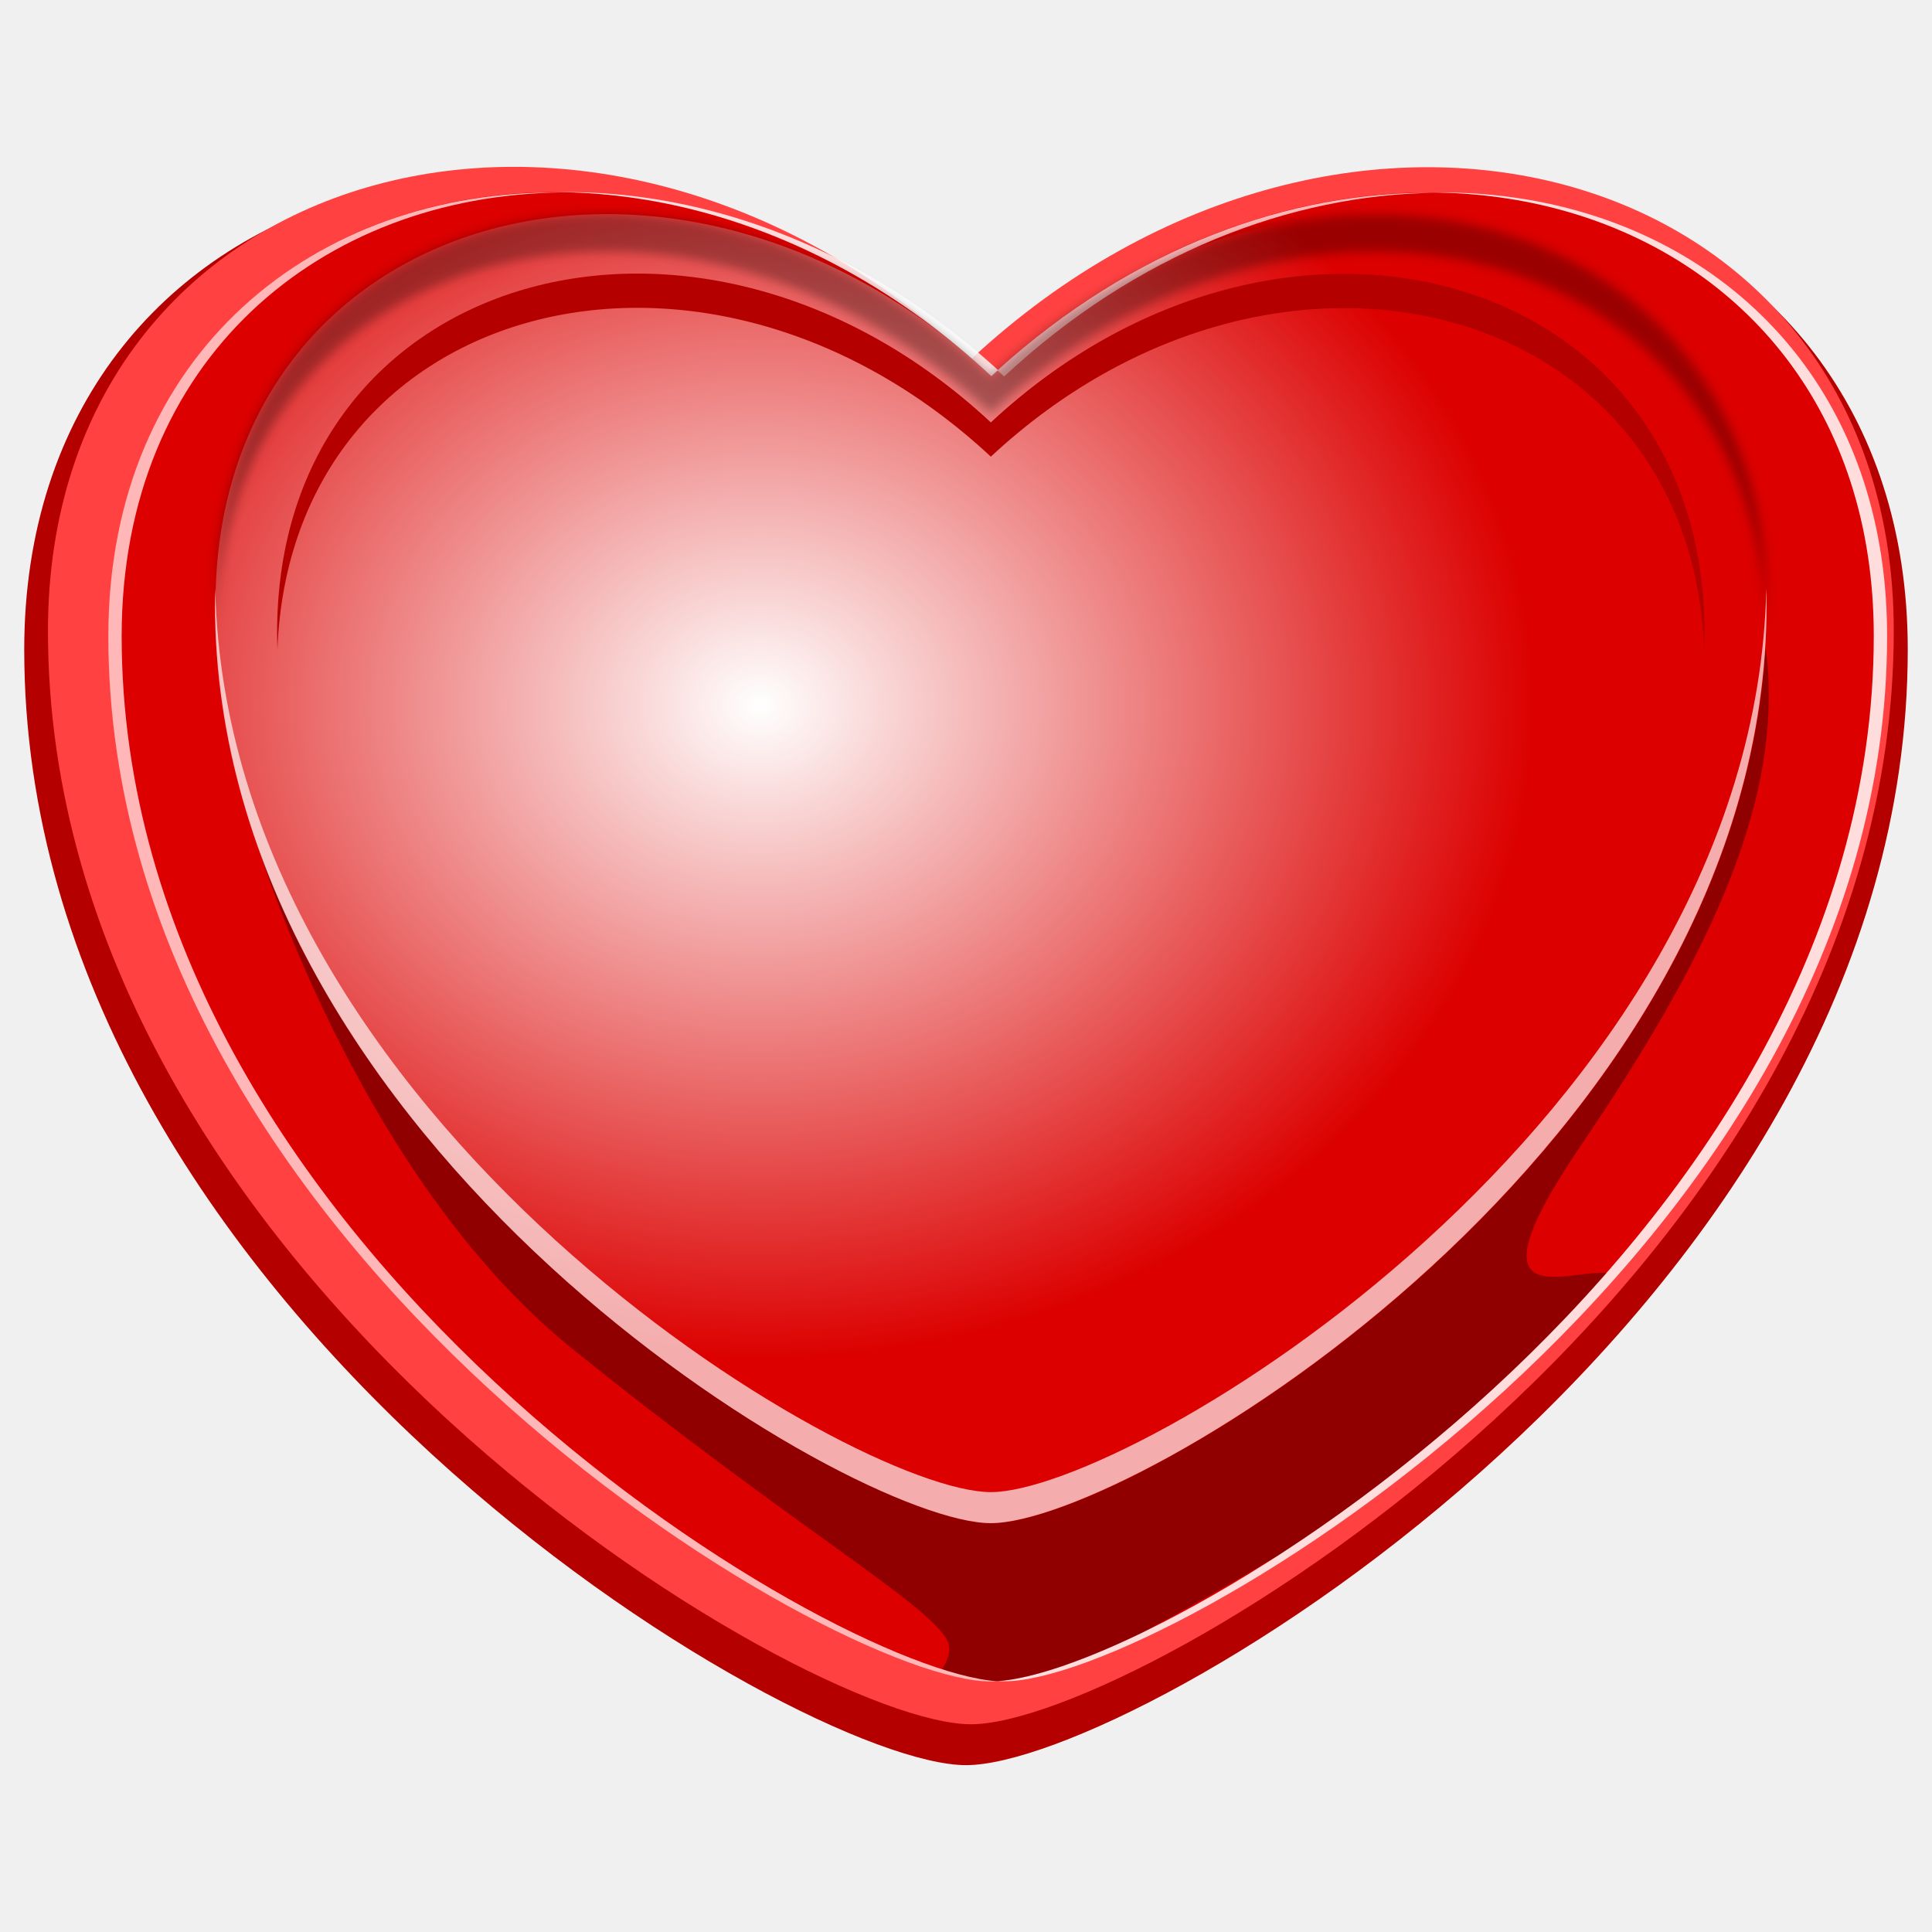
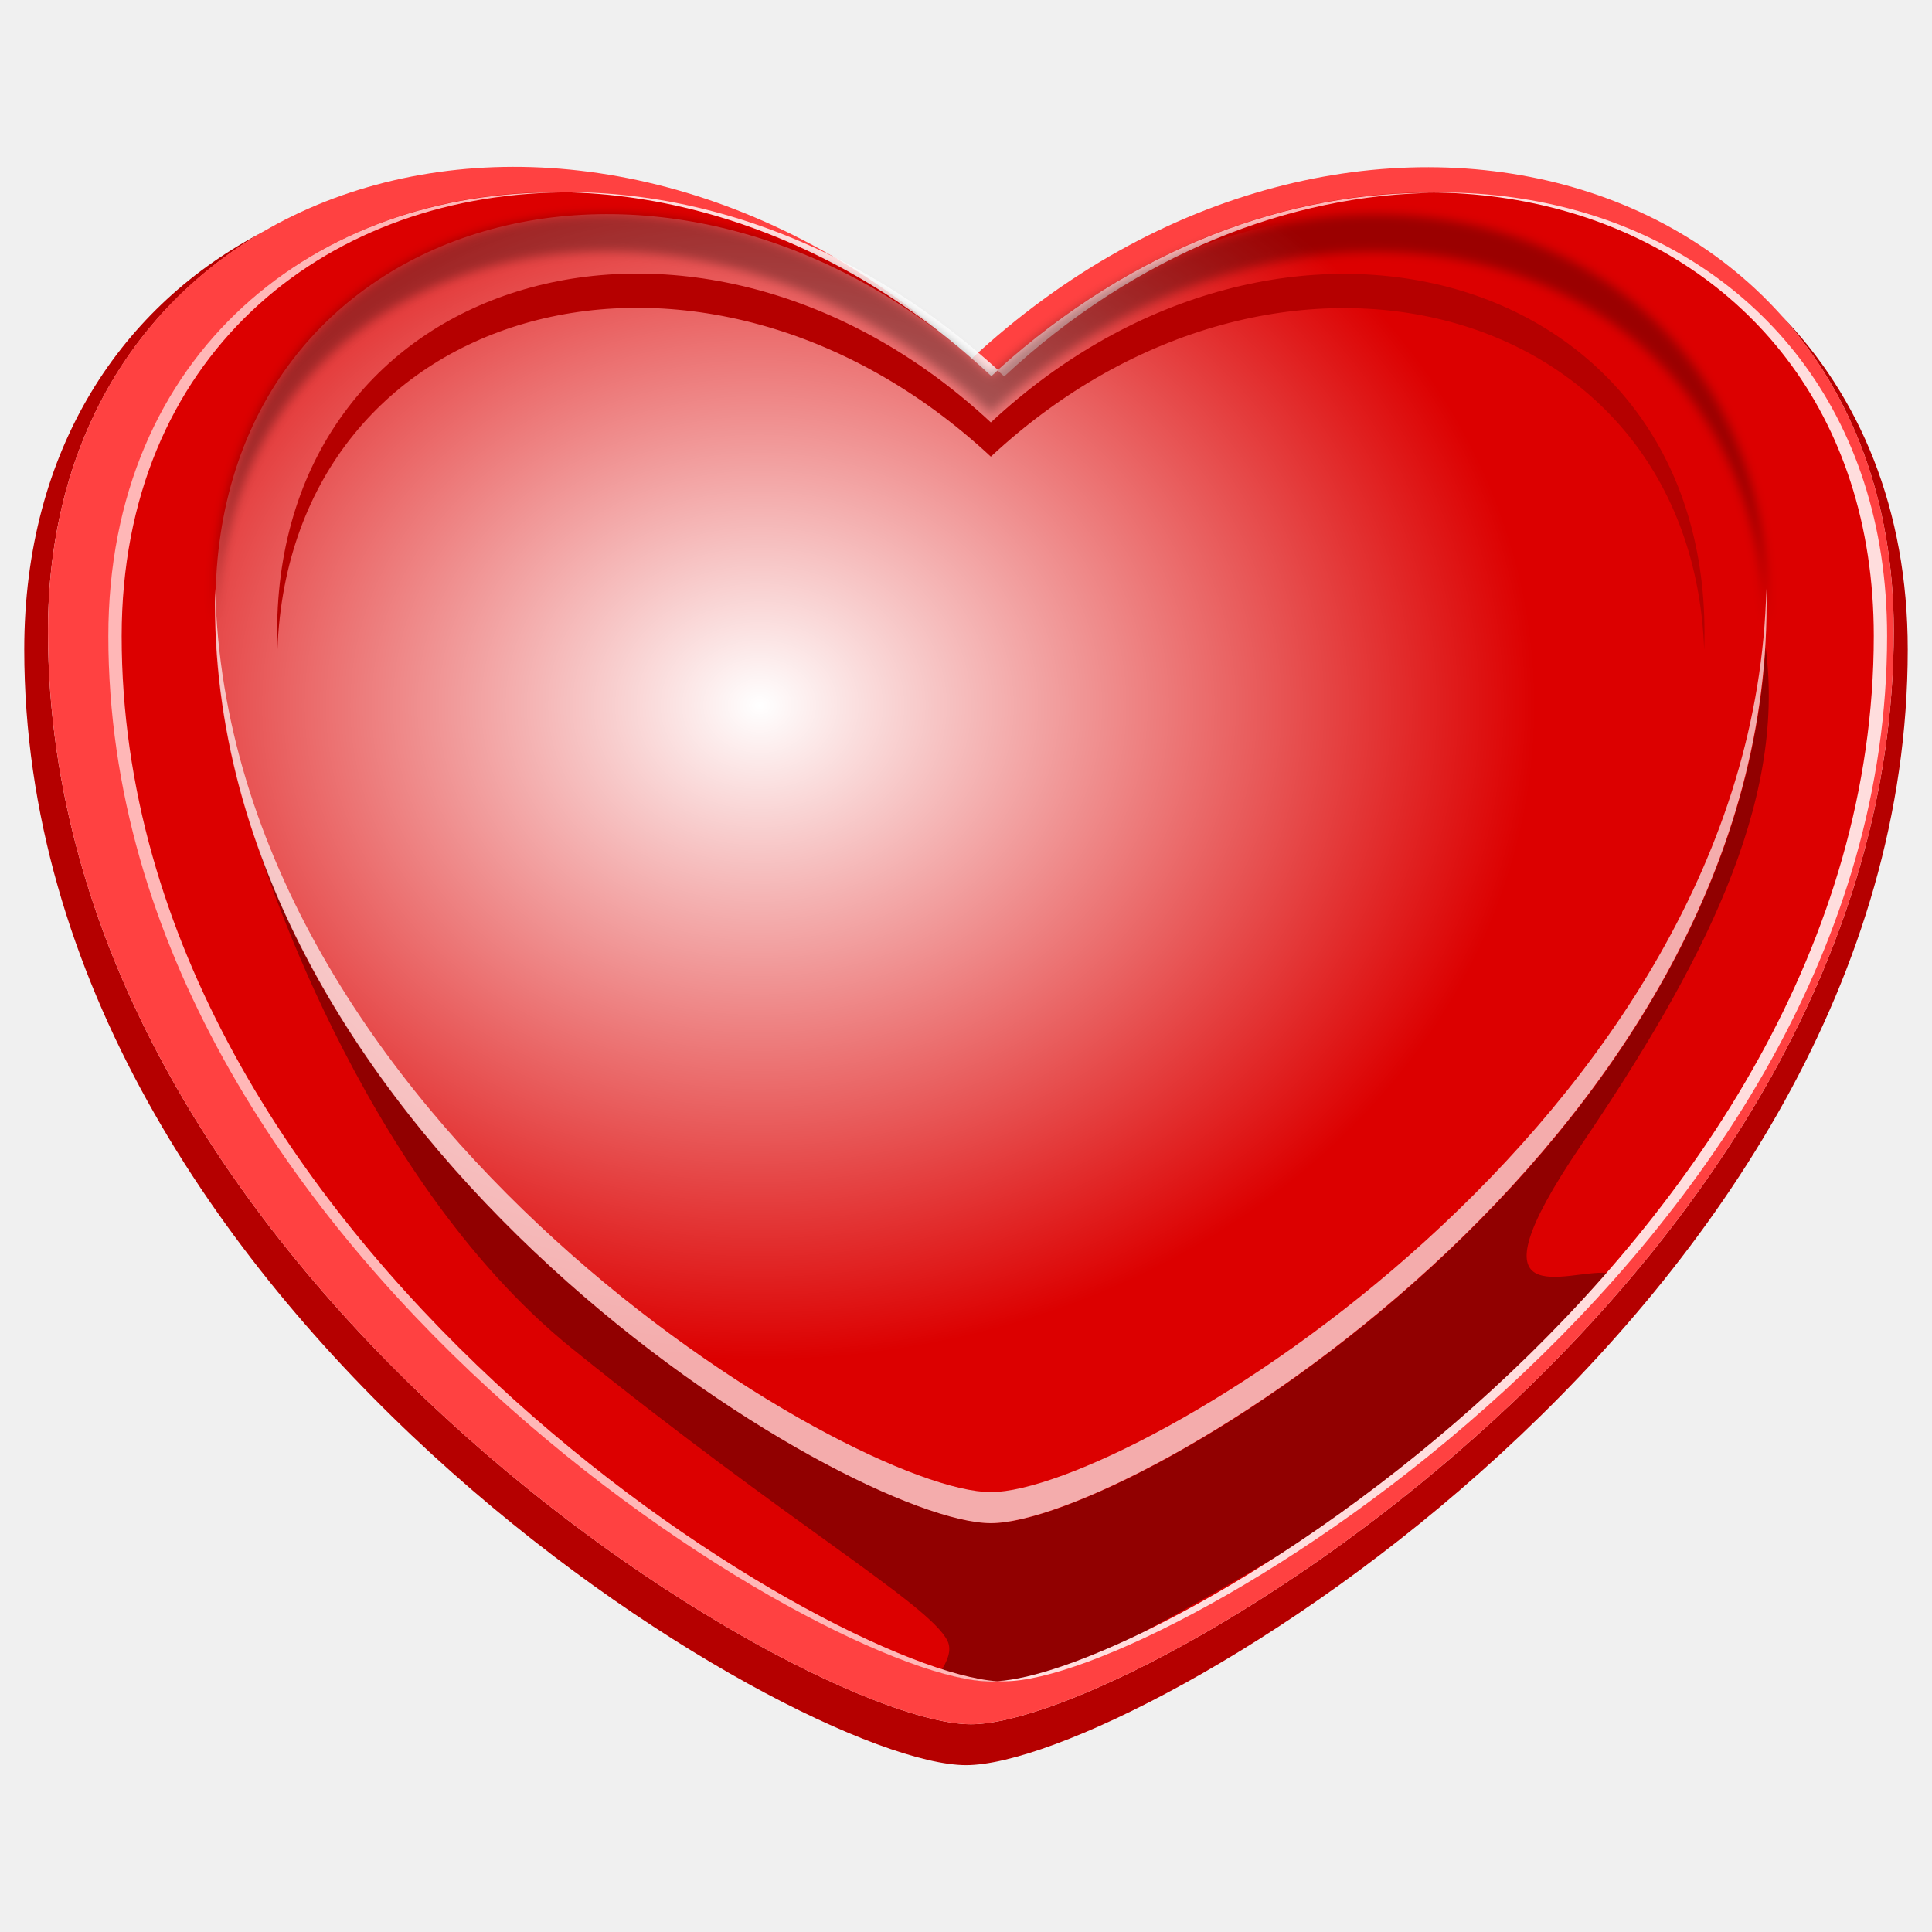
<svg xmlns="http://www.w3.org/2000/svg" xmlns:xlink="http://www.w3.org/1999/xlink" width="96" height="96" viewBox="0 0 96 96" id="svg2" version="1.1">
  <defs id="defs4">
+     <linearGradient id="linearGradient4167">
+       <stop style="stop-color:#ff2c2c;stop-opacity:1;" offset="0" id="stop4169" />
+       <stop style="stop-color:#ff2c2c;stop-opacity:0;" offset="1" id="stop4171" />
+     </linearGradient>
+     <linearGradient id="linearGradient4157">
+       <stop style="stop-color:#ffffff;stop-opacity:1;" offset="0" id="stop4159" />
+       <stop style="stop-color:#ffffff;stop-opacity:0;" offset="1" id="stop4161" />
+     </linearGradient>
    <radialGradient xlink:href="#linearGradient1123" id="radialGradient1125" cx="7165.968" cy="7158.001" fx="7165.968" fy="7158.001" r="116.43" gradientTransform="matrix(1,0,0,0.9062471,0,673.8046)" gradientUnits="userSpaceOnUse" />
    <linearGradient id="linearGradient1123">
      <stop style="stop-color:#ffffff;stop-opacity:1;" offset="0" id="stop1119" />
      <stop style="stop-color:#ffffff;stop-opacity:0;" offset="1" id="stop1121" />
    </linearGradient>
    <filter style="color-interpolation-filters:sRGB" id="filter1112" x="-0.008" width="1.016" y="-0.028" height="1.056">
      <feGaussianBlur stdDeviation="0.762" id="feGaussianBlur1114" />
    </filter>
+     <radialGradient xlink:href="#linearGradient4157" id="radialGradient4163" cx="6807.766" cy="7035.902" fx="6807.766" fy="7035.902" r="41.395" gradientTransform="matrix(2.131063,0.1060799,-0.09830741,2.278272,-7056.258,-9700.847)" gradientUnits="userSpaceOnUse" />
+     <radialGradient xlink:href="#linearGradient4167" id="radialGradient4173" cx="6831.056" cy="7108.372" fx="6831.056" fy="7108.372" r="102.073" gradientTransform="matrix(1,0,0,0.9062075,0,666.7123)" gradientUnits="userSpaceOnUse" />
  </defs>
  <g id="layer1" transform="translate(0,-956.3622)">
    <g transform="matrix(0.3311082,0,0,0.3082775,-2334.976,-1216.068)" id="g1126">
-       <path d="m 7338.3,7151.7 c 0,106.04 -115.91,179.81 -141.32,179.81 -25.416,0 -141.34,-73.769 -141.34,-179.81 0,-77.261 83.493,-102.53 141.34,-44.687 57.71,-57.711 141.32,-32.574 141.32,44.687 z" style="fill:#b50000;stroke:none;stroke-opacity:0.611" id="path10" />
-       <path d="m 7336.2,7148.7 c 0,103.92 -113.59,176.22 -138.49,176.22 -24.907,0 -138.51,-72.293 -138.51,-176.22 0,-75.714 81.822,-100.48 138.51,-43.791 56.556,-56.556 138.49,-31.923 138.49,43.791 z" style="fill:#ff4141;stroke:none;stroke-opacity:0.611" id="path21" />
-       <path d="m 7335.2,7149.5 c 0,99.368 -108.61,168.49 -132.42,168.49 -23.817,0 -132.44,-69.125 -132.44,-168.49 0,-72.395 78.237,-96.073 132.44,-41.871 54.079,-54.078 132.42,-30.524 132.42,41.871 z" style="fill:#ffffff;fill-opacity:0.818;stroke:none" id="path38" />
-       <path d="m 7333.2,7149.5 c 0,99.368 -108.61,168.49 -132.42,168.49 -23.817,0 -132.44,-69.125 -132.44,-168.49 0,-72.395 78.237,-96.073 132.44,-41.871 54.079,-54.078 132.42,-30.524 132.42,41.871 z" style="fill:#dc0000;stroke:none" id="path53" />
-       <path d="m 7317.2,7144.4 c 0,87.362 -95.486,148.14 -116.42,148.14 -20.939,0 -116.44,-60.773 -116.44,-148.14 0,-63.648 68.784,-84.466 116.44,-36.813 47.545,-47.543 116.42,-26.835 116.42,36.813 z" style="fill:url(#radialGradient1125);fill-opacity:1;stroke:none" id="path64" />
-       <path d="m 7289.2,7231.7 c 18.111,-28.677 30.896,-55.073 27.777,-80.34 -4.875,83.6 -95.832,141.16 -116.21,141.16 -17.718,0 -88.815,-43.518 -110.27,-109.84 0.012,0.041 0.02,0.082 0.032,0.123 0,0 14.894,53.438 47.332,81.568 32.669,28.329 53.446,41.071 56.298,47.034 0.757,1.584 -0.02,3.408 -1.079,5.16 3.081,0.951 5.689,1.449 7.688,1.449 4.703,0 12.721,-2.706 22.548,-7.798 6.448,-3.718 13.43,-7.967 20.417,-12.44 16.096,-11.169 33.892,-26.637 49.351,-45.595 -5.668,-0.637 -21.526,7.453 -3.885,-20.481 z" style="fill:#000000;fill-opacity:0.34;stroke:none" id="path66" />
-       <path d="m 7201.7,7106.7 c 0.333,0.325 0.669,0.64 1,0.971 19.939,-19.939 43.176,-29.313 64.569,-29.587 -21.585,-0.298 -45.229,8.74 -65.569,28.616 z m -131.44,42.842 c 0,-44.871 30.06,-71.017 65.819,-71.513 -36.633,-0.469 -67.819,25.808 -67.819,71.513 0,99.368 108.62,168.49 132.44,168.49 0.316,0 0.654,-0.019 1,-0.043 -25.687,-1.803 -131.44,-70.401 -131.44,-168.45 z" style="fill:#ffb7b7;fill-opacity:1;stroke:none" id="path68" />
-       <path d="m 7200.7,7120.6 c 43.046,-43.046 105.1,-25.271 107.05,31.125 0.023,-0.925 0.048,-1.85 0.048,-2.782 0,-58.548 -63.362,-77.597 -107.1,-33.861 -43.834,-43.836 -107.11,-24.687 -107.11,33.861 0,0.933 0.024,1.857 0.048,2.781 1.942,-56.398 63.914,-74.268 107.06,-31.124 z" style="fill:#b50000;stroke:none" id="path83" />
-       <path d="m 7200.7,7113.6 c 46.795,-46.795 114.26,-27.472 116.37,33.836 0.025,-1.006 0.052,-2.011 0.052,-3.023 0,-63.648 -68.881,-84.356 -116.42,-36.813 -47.653,-47.653 -116.44,-26.836 -116.44,36.813 0,1.013 0.026,2.018 0.052,3.022 2.112,-61.31 69.483,-80.738 116.39,-33.835 z" style="fill:#000000;fill-opacity:0.296;stroke:none;filter:url(#filter1112)" id="path104" />
-       <path d="m 7200.7,7287.5 c -20.738,0 -114.6,-59.62 -116.4,-145.64 -0.023,0.828 -0.042,1.659 -0.042,2.503 0,87.362 95.499,148.14 116.44,148.14 20.939,0 116.42,-60.773 116.42,-148.14 0,-0.843 -0.019,-1.674 -0.043,-2.502 -1.796,86.019 -95.644,145.64 -116.38,145.64 z" style="fill:#ffffff;fill-opacity:0.672;stroke:none" id="path119" />
+       <g id="g4217">
+         <path id="path4150" d="m 7091.63,7084.287 c -21.298,11.824 -35.988,35.029 -35.988,67.411 0,106.041 115.924,179.811 141.34,179.811 25.41,0 141.316,-73.771 141.316,-179.811 0,-22.721 -7.264,-40.891 -18.941,-53.815 10.444,12.521 16.841,29.672 16.841,50.818 0,103.92 -113.585,176.219 -138.485,176.219 -24.907,0 -138.514,-72.292 -138.514,-176.219 0,-30.277 13.102,-52.382 32.431,-64.414 z" style="fill:#b50000;stroke:none;stroke-opacity:0.611" />
+         <path id="path21" style="fill:#ff4141;stroke:none;stroke-opacity:0.611" d="m 7336.2,7148.7 c 0,103.92 -113.59,176.22 -138.49,176.22 -24.907,0 -138.51,-72.293 -138.51,-176.22 0,-75.714 81.822,-100.48 138.51,-43.791 56.556,-56.556 138.49,-31.923 138.49,43.791 z" />
+         <path id="path38" style="fill:#ffffff;fill-opacity:0.818;stroke:none" d="m 7335.2,7149.5 c 0,99.368 -108.61,168.49 -132.42,168.49 -23.817,0 -132.44,-69.125 -132.44,-168.49 0,-72.395 78.237,-96.073 132.44,-41.871 54.079,-54.078 132.42,-30.524 132.42,41.871 z" />
+         <path id="path53" style="fill:#dc0000;stroke:none" d="m 7333.2,7149.5 c 0,99.368 -108.61,168.49 -132.42,168.49 -23.817,0 -132.44,-69.125 -132.44,-168.49 0,-72.395 78.237,-96.073 132.44,-41.871 54.079,-54.078 132.42,-30.524 132.42,41.871 z" />
+         <path id="path64" style="fill:url(#radialGradient1125);fill-opacity:1;stroke:none" d="m 7317.2,7144.4 c 0,87.362 -95.486,148.14 -116.42,148.14 -20.939,0 -116.44,-60.773 -116.44,-148.14 0,-63.648 68.784,-84.466 116.44,-36.813 47.545,-47.543 116.42,-26.835 116.42,36.813 z" />
+         <path id="path66" style="fill:#000000;fill-opacity:0.34;stroke:none" d="m 7289.2,7231.7 c 18.111,-28.677 30.896,-55.073 27.777,-80.34 -4.875,83.6 -95.832,141.16 -116.21,141.16 -17.718,0 -88.815,-43.518 -110.27,-109.84 0.012,0.041 0.02,0.082 0.032,0.123 0,0 14.894,53.438 47.332,81.568 32.669,28.329 53.446,41.071 56.298,47.034 0.757,1.584 -0.02,3.408 -1.079,5.16 3.081,0.951 5.689,1.449 7.688,1.449 4.703,0 12.721,-2.706 22.548,-7.798 6.448,-3.718 13.43,-7.967 20.417,-12.44 16.096,-11.169 33.892,-26.637 49.351,-45.595 -5.668,-0.637 -21.526,7.453 -3.885,-20.481 z" />
+         <path id="path68" style="fill:#ffb7b7;fill-opacity:1;stroke:none" d="m 7201.7,7106.7 c 0.333,0.325 0.669,0.64 1,0.971 19.939,-19.939 43.176,-29.313 64.569,-29.587 -21.585,-0.298 -45.229,8.74 -65.569,28.616 z m -131.44,42.842 c 0,-44.871 30.06,-71.017 65.819,-71.513 -36.633,-0.469 -67.819,25.808 -67.819,71.513 0,99.368 108.62,168.49 132.44,168.49 0.316,0 0.654,-0.019 1,-0.043 -25.687,-1.803 -131.44,-70.401 -131.44,-168.45 z" />
+         <path id="path83" style="fill:#b50000;stroke:none" d="m 7200.7,7120.6 c 43.046,-43.046 105.1,-25.271 107.05,31.125 0.023,-0.925 0.048,-1.85 0.048,-2.782 0,-58.548 -63.362,-77.597 -107.1,-33.861 -43.834,-43.836 -107.11,-24.687 -107.11,33.861 0,0.933 0.024,1.857 0.048,2.781 1.942,-56.398 63.914,-74.268 107.06,-31.124 z" />
+         <path id="path104" style="fill:#000000;fill-opacity:0.296;stroke:none;filter:url(#filter1112)" d="m 7200.7,7113.6 c 46.795,-46.795 114.26,-27.472 116.37,33.836 0.025,-1.006 0.052,-2.011 0.052,-3.023 0,-63.648 -68.881,-84.356 -116.42,-36.813 -47.653,-47.653 -116.44,-26.836 -116.44,36.813 0,1.013 0.026,2.018 0.052,3.022 2.112,-61.31 69.483,-80.738 116.39,-33.835 z" />
+         <path id="path119" style="fill:#ffffff;fill-opacity:0.672;stroke:none" d="m 7200.7,7287.5 c -20.738,0 -114.6,-59.62 -116.4,-145.64 -0.023,0.828 -0.042,1.659 -0.042,2.503 0,87.362 95.499,148.14 116.44,148.14 20.939,0 116.42,-60.773 116.42,-148.14 0,-0.843 -0.019,-1.674 -0.043,-2.502 -1.796,86.019 -95.644,145.64 -116.38,145.64 z" />
+       </g>
+       <g id="g4210">
+         <path id="path10" style="fill:#b50000;stroke:none;stroke-opacity:0.611" d="m 6972.386,7056.636 c 0,106.04 -118.976,169.93 -141.32,179.81 -26.438,-8.782 -141.34,-73.769 -141.34,-179.81 0,-77.261 83.493,-102.53 141.34,-44.687 57.71,-57.711 141.32,-32.574 141.32,44.687 z" />
+         <path transform="matrix(3.020161,0,0,3.24383,7052.002,7046.995)" id="path4175" d="M -112.441 -14.814 C -117.031 -10.789 -119.953 -4.758 -119.953 2.973 C -119.953 35.663 -81.908 55.697 -73.154 58.404 C -68.846 56.63 -53.692 49.199 -41.781 36.854 C -53.333 48.001 -67.084 54.728 -71.154 56.404 C -79.908 53.697 -117.953 33.663 -117.953 0.973 C -117.953 -5.567 -115.861 -10.89 -112.441 -14.814 z " style="fill:#460000;stroke:none;stroke-opacity:0.611;fill-opacity:1;opacity:0.188" />
+         <path d="m 6933.129,7071.007 c 0,76.585 -85.928,122.729 -102.066,129.864 -19.095,-6.343 -102.08,-53.278 -102.08,-129.864 0,-55.8 60.301,-74.05 102.08,-32.274 41.68,-41.681 102.066,-23.526 102.066,32.274 z" style="fill:url(#radialGradient4173);fill-opacity:1;stroke:none;stroke-opacity:0.611" id="path4165" />
+         <ellipse ry="94.411" rx="91.282" cy="7072.975" cx="6760.859" id="path4155" style="opacity:0.627;fill:url(#radialGradient4163);fill-opacity:1;stroke:none;stroke-width:6.26;stroke-linecap:round;stroke-miterlimit:4;stroke-dasharray:none;stroke-opacity:1;paint-order:markers fill stroke" />
+         <path style="opacity:0.291;fill:#ffffff;fill-opacity:1;stroke:none;stroke-opacity:0.611" d="m 6951.452,6998.94 c 13.86,13.058 22.687,32.621 22.687,57.698 0,106.041 -114.902,171.028 -141.34,179.811 -13.012,-5.754 -58.778,-29.86 -94.752,-69.907 34.887,36.16 76.418,57.983 88.711,63.419 26.438,-8.782 141.34,-73.77 141.34,-179.811 0,-21.213 -6.317,-38.481 -16.646,-51.211 z" id="path4180" />
+       </g>
    </g>
  </g>
</svg>
